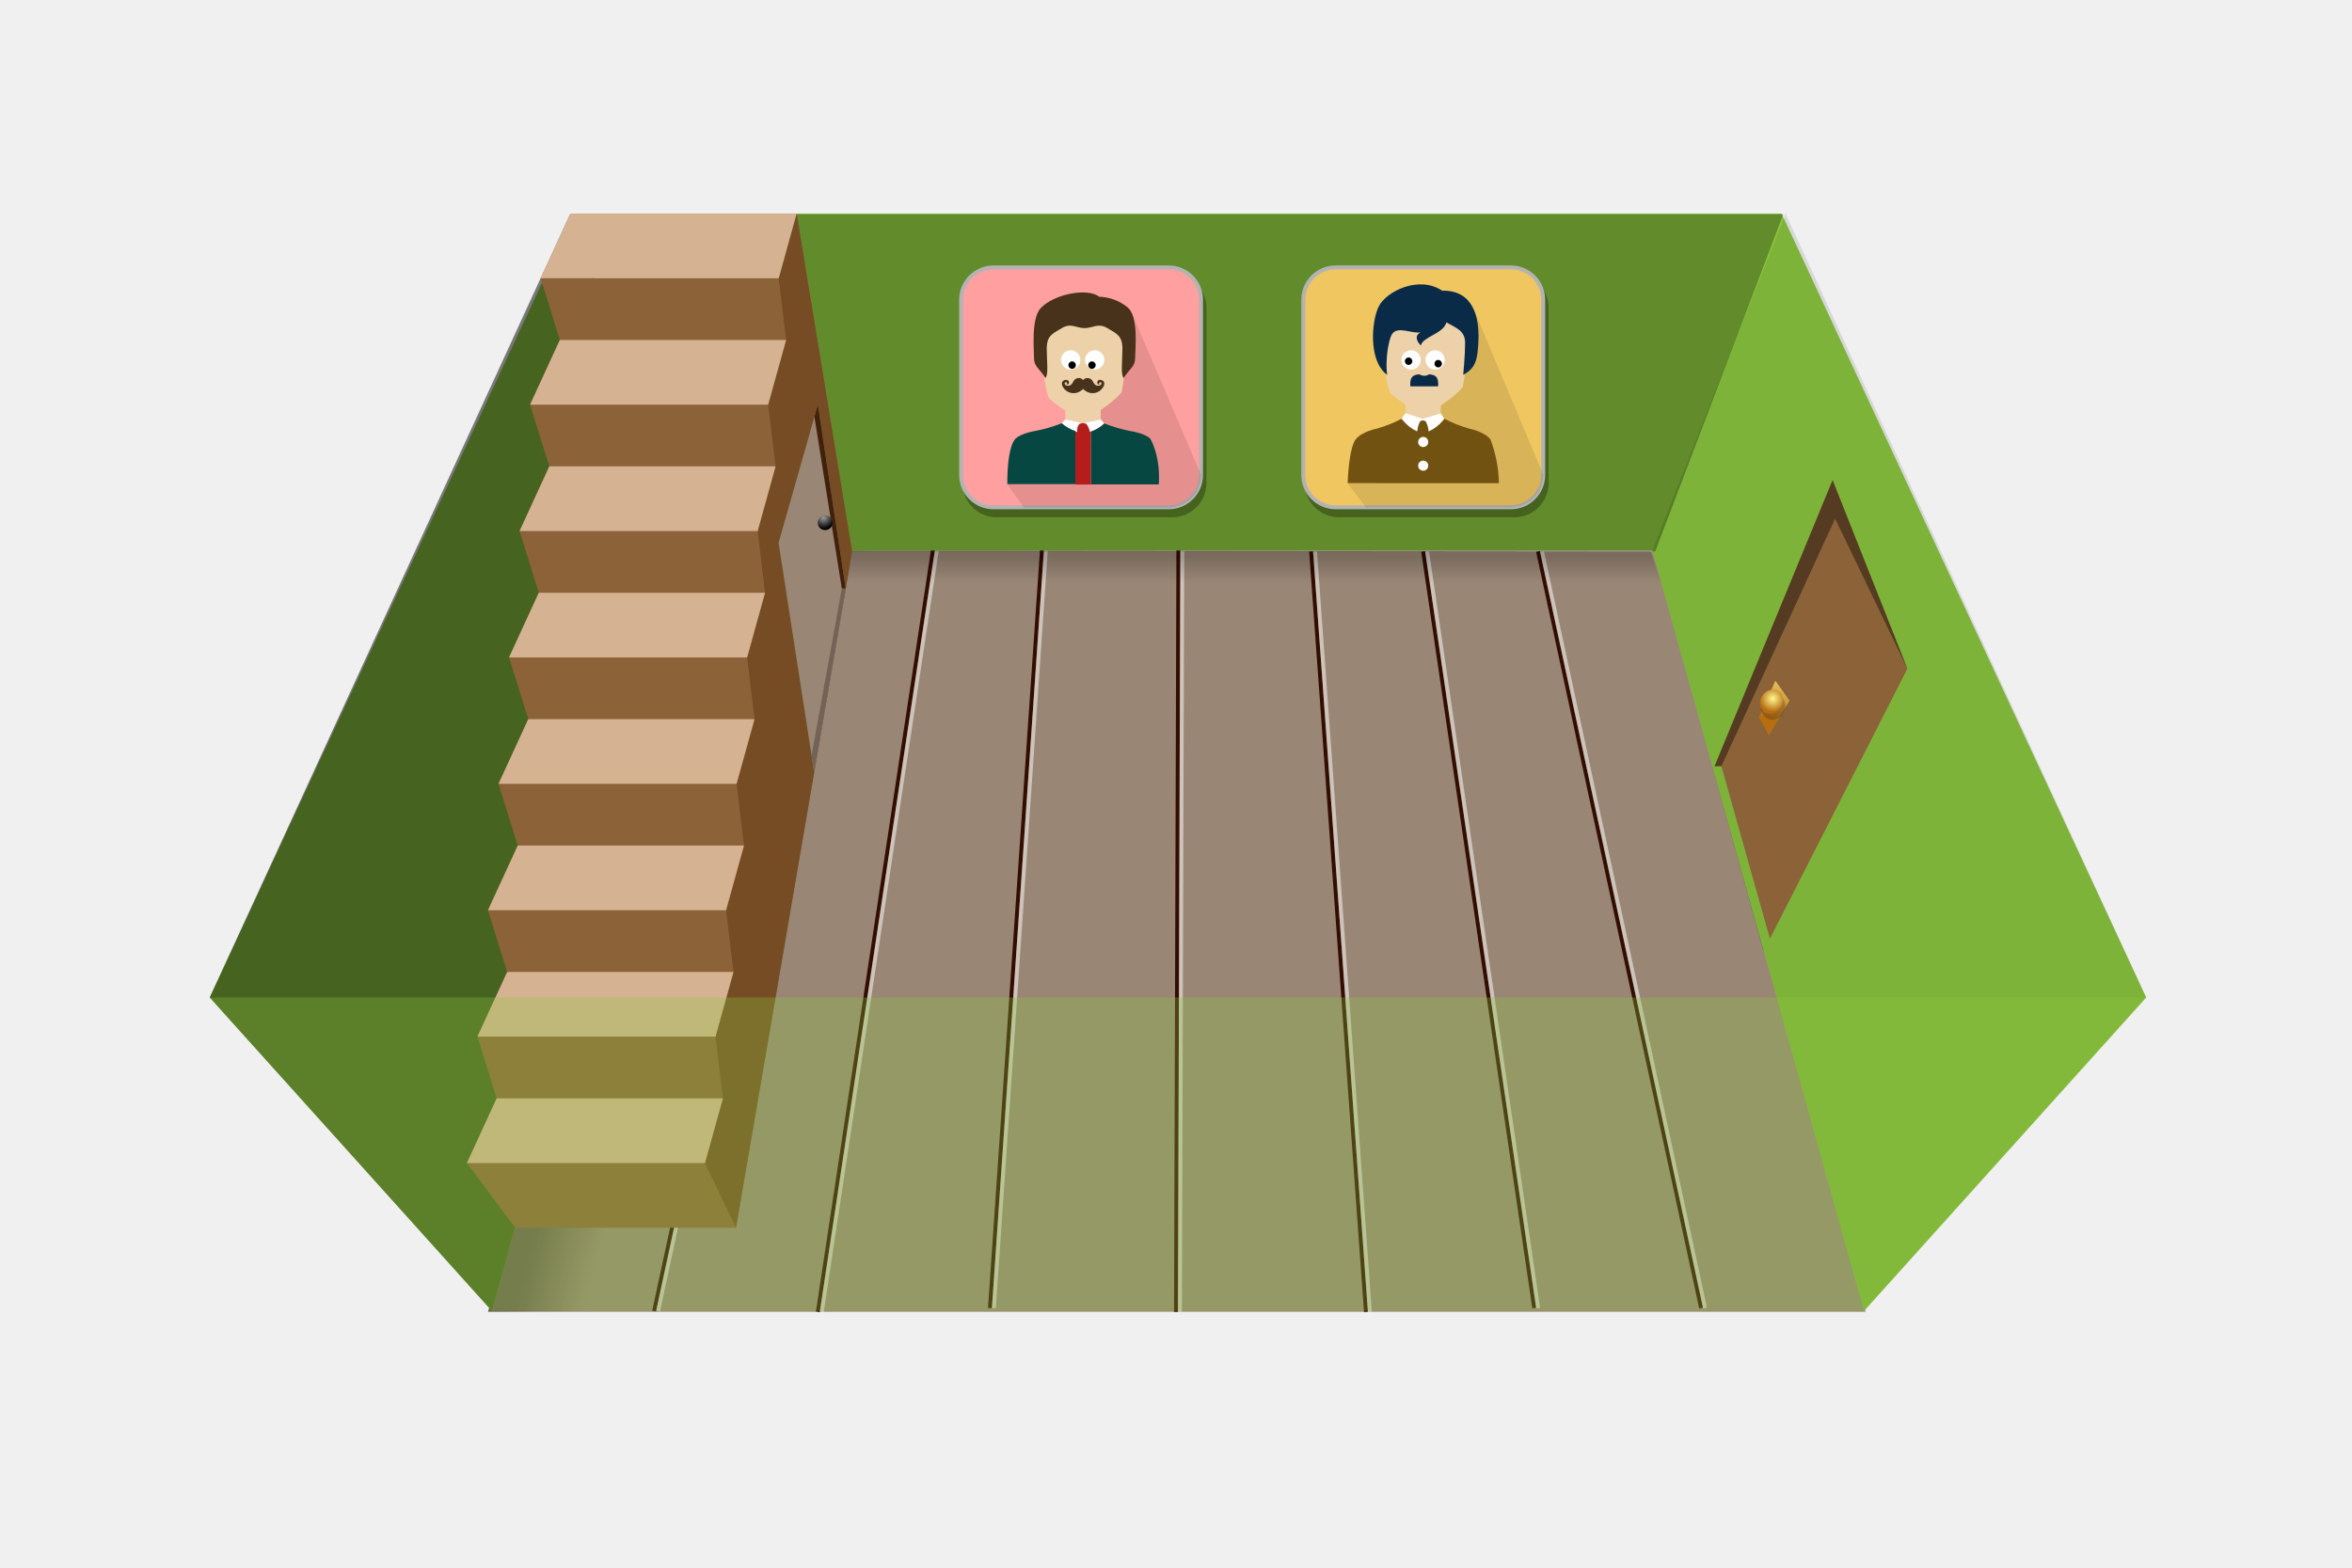
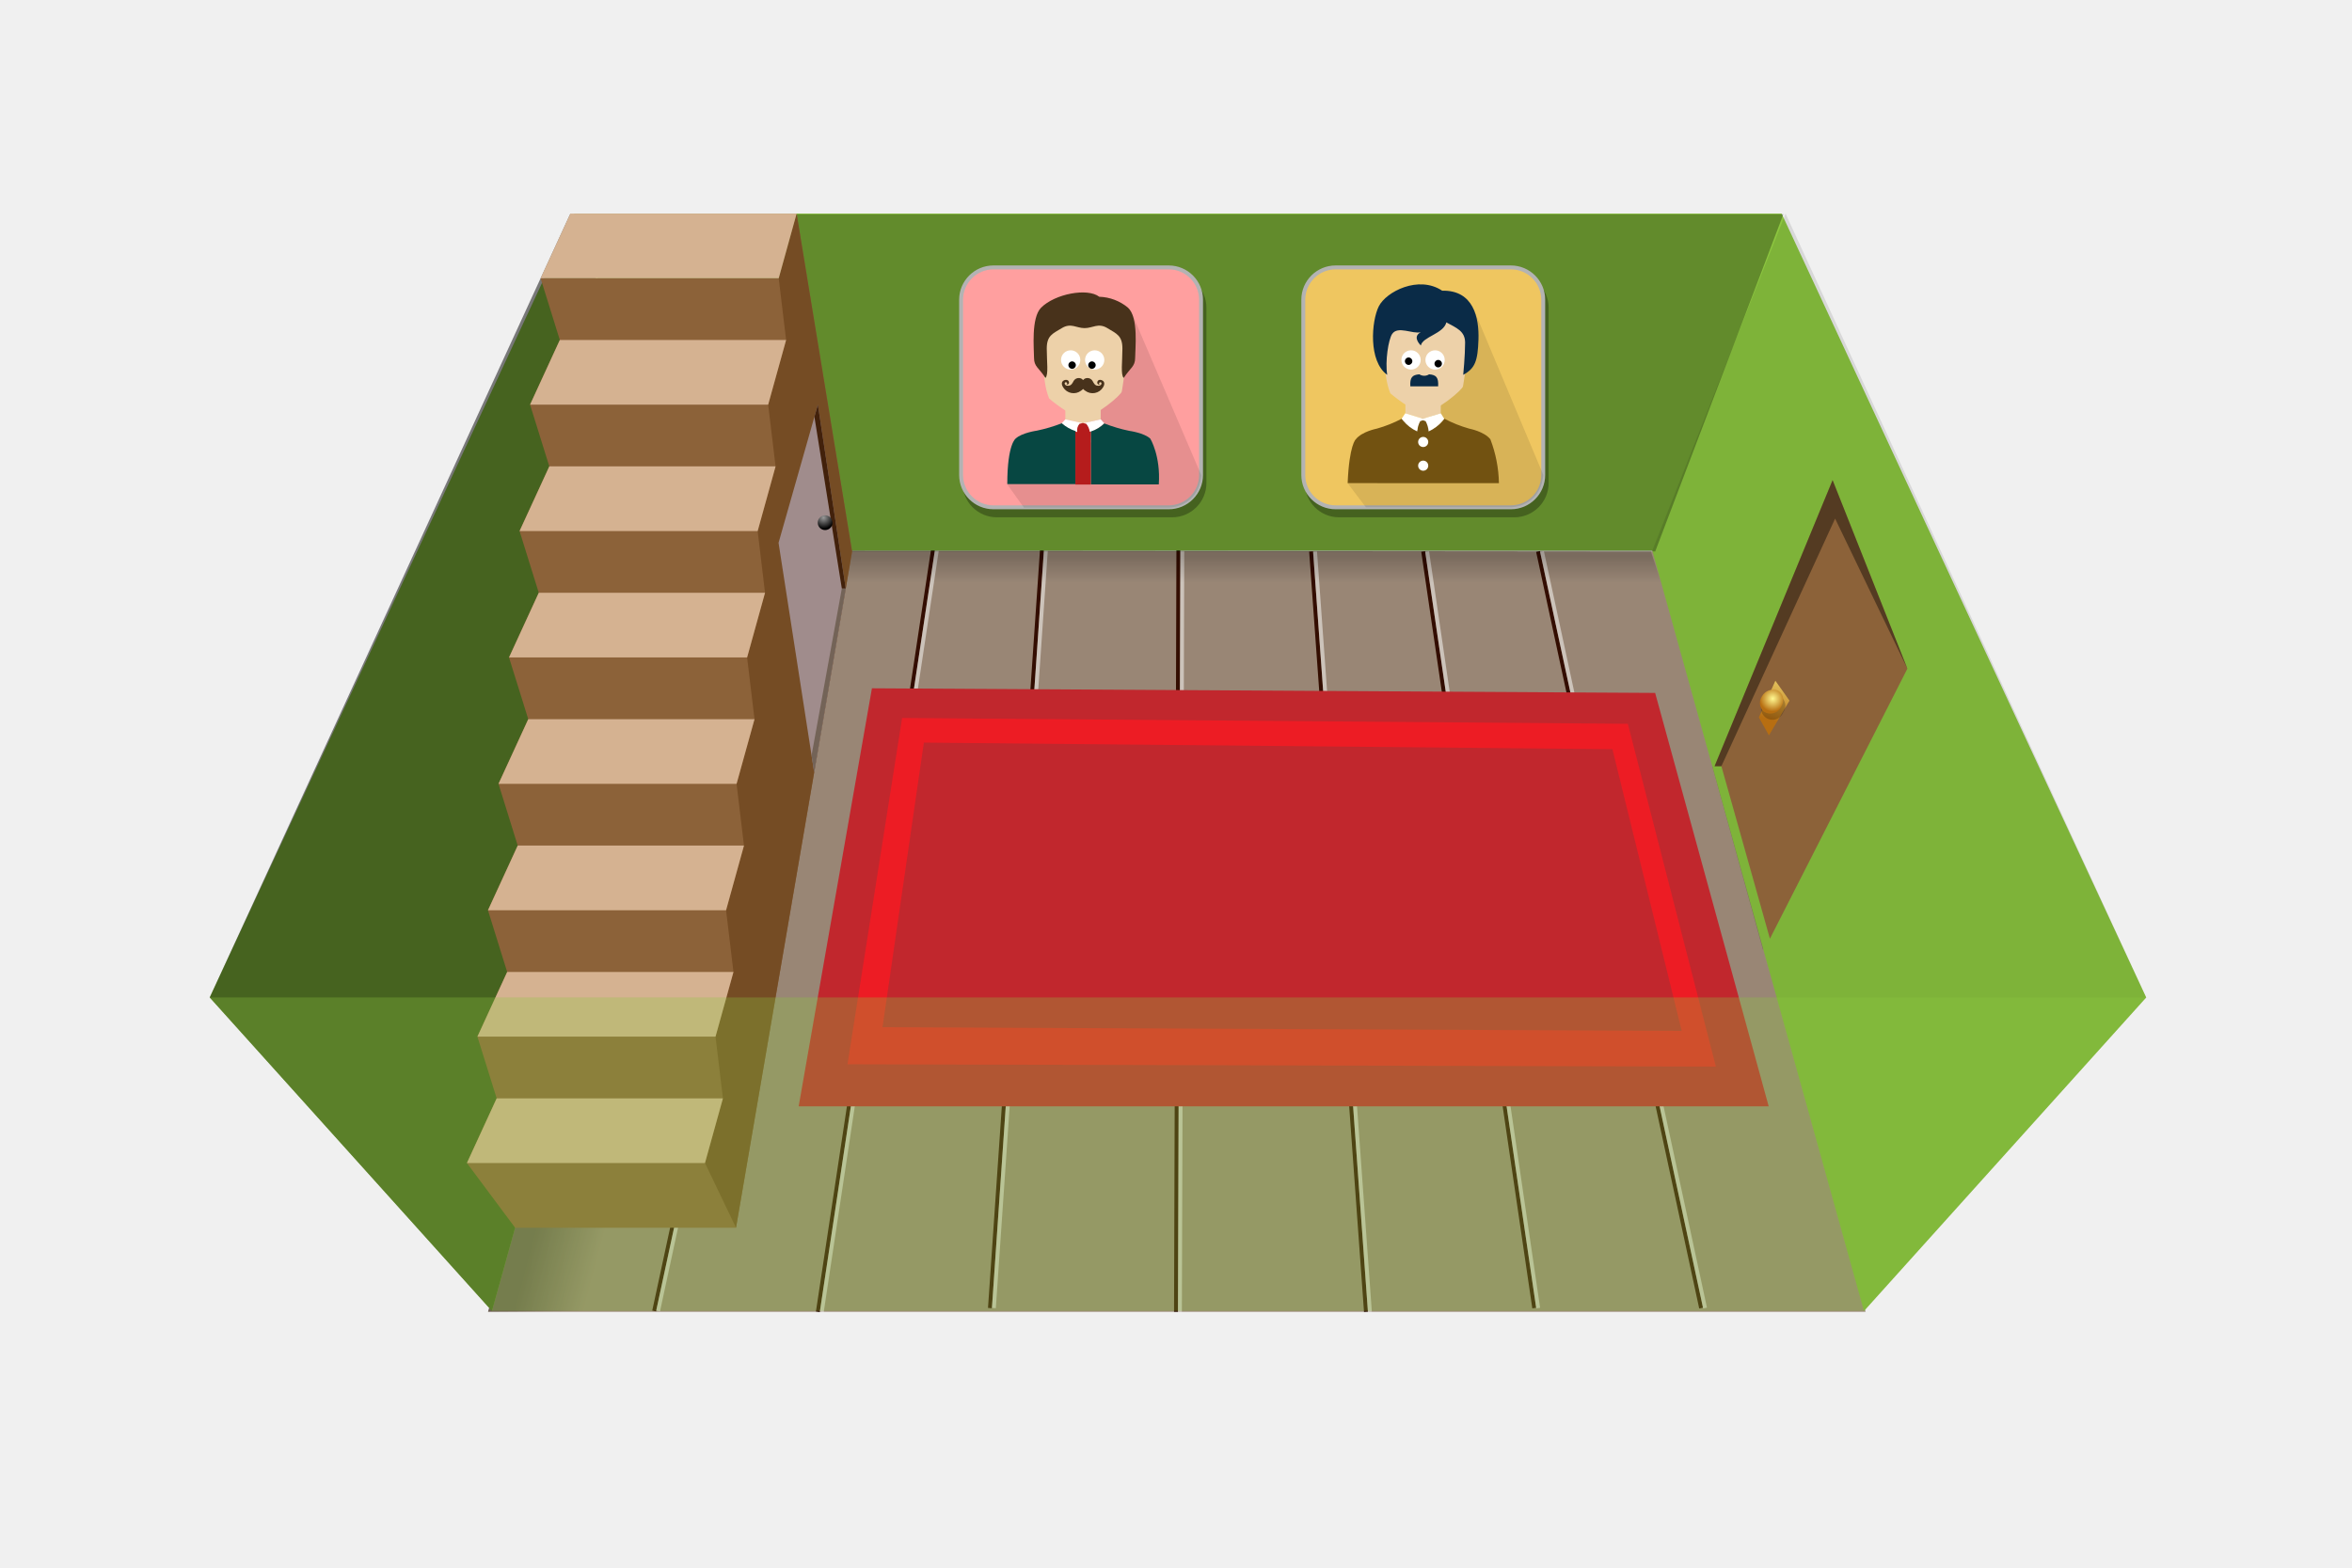
<svg xmlns="http://www.w3.org/2000/svg" xmlns:xlink="http://www.w3.org/1999/xlink" width="600" height="400" viewBox="0 0 600 400">
  <defs>
    <linearGradient id="a" x1="173.71" y1="240.41" x2="157.22" y2="236.05" gradientUnits="userSpaceOnUse">
      <stop offset="0" stop-color="#fff" />
      <stop offset="1" />
    </linearGradient>
    <linearGradient id="b" x1="300.54" y1="148.67" x2="300.54" y2="142" xlink:href="#a" />
    <linearGradient id="c" x1="89.84" y1="-254.48" x2="93.95" y2="-238.34" gradientTransform="translate(246.81 337.52) rotate(31.6)" gradientUnits="userSpaceOnUse">
      <stop offset="0.01" stop-color="#fff78f" />
      <stop offset="1" stop-color="#b76e11" />
    </linearGradient>
    <radialGradient id="d" cx="91.5" cy="-243.29" r="3.31" gradientTransform="translate(246.81 337.52) rotate(31.6)" xlink:href="#c" />
    <radialGradient id="e" cx="210.08" cy="132.08" r="2.87" gradientUnits="userSpaceOnUse">
      <stop offset="0" stop-color="#999" />
      <stop offset="1" />
    </radialGradient>
  </defs>
  <g style="isolation: isolate">
    <g>
      <g>
        <polygon points="181.43 287.13 155.85 287.13 147.61 324.53 174.64 324.53 181.43 287.13" style="fill: red;stroke: #fff;stroke-miterlimit: 10;stroke-width: 0.976px" />
        <polygon points="214.43 287.13 188.85 287.13 182.49 324.53 209.52 324.53 214.43 287.13" style="fill: red;stroke: #fff;stroke-miterlimit: 10;stroke-width: 0.976px" />
        <polygon points="247.43 287.13 221.85 287.13 217.37 324.53 244.41 324.53 247.43 287.13" style="fill: red;stroke: #fff;stroke-miterlimit: 10;stroke-width: 0.976px" />
        <polygon points="280.44 287.13 254.86 287.13 252.25 324.53 279.29 324.53 280.44 287.13" style="fill: red;stroke: #fff;stroke-miterlimit: 10;stroke-width: 0.976px" />
        <polygon points="313.44 287.13 287.86 287.13 287.13 324.53 314.17 324.53 313.44 287.13" style="fill: red;stroke: #fff;stroke-miterlimit: 10;stroke-width: 0.976px" />
        <polygon points="346.44 287.13 320.87 287.13 322.02 324.53 349.05 324.53 346.44 287.13" style="fill: red;stroke: #fff;stroke-miterlimit: 10;stroke-width: 0.976px" />
        <polygon points="379.45 287.13 353.87 287.13 356.9 324.53 383.93 324.53 379.45 287.13" style="fill: red;stroke: #fff;stroke-miterlimit: 10;stroke-width: 0.976px" />
        <polygon points="412.45 287.13 386.87 287.13 391.78 324.53 418.81 324.53 412.45 287.13" style="fill: red;stroke: #fff;stroke-miterlimit: 10;stroke-width: 0.976px" />
        <polygon points="445.46 287.13 419.88 287.13 426.66 324.53 453.69 324.53 445.46 287.13" style="fill: red;stroke: #fff;stroke-miterlimit: 10;stroke-width: 0.976px" />
        <polygon points="188.92 245.79 164.96 245.79 157.75 278.52 182.99 278.52 188.92 245.79" style="fill: red;stroke: #fff;stroke-miterlimit: 10;stroke-width: 0.976px" />
        <polygon points="219.85 245.79 195.88 245.79 190.32 278.52 215.56 278.52 219.85 245.79" style="fill: red;stroke: #fff;stroke-miterlimit: 10;stroke-width: 0.976px" />
        <polygon points="250.78 245.79 226.81 245.79 222.89 278.52 248.13 278.52 250.78 245.79" style="fill: red;stroke: #fff;stroke-miterlimit: 10;stroke-width: 0.976px" />
        <polygon points="281.71 245.79 257.74 245.79 255.46 278.52 280.7 278.52 281.71 245.79" style="fill: red;stroke: #fff;stroke-miterlimit: 10;stroke-width: 0.976px" />
        <polygon points="312.64 245.79 288.67 245.79 288.03 278.52 313.27 278.52 312.64 245.79" style="fill: red;stroke: #fff;stroke-miterlimit: 10;stroke-width: 0.976px" />
        <polygon points="343.56 245.79 319.6 245.79 320.6 278.52 345.85 278.52 343.56 245.79" style="fill: red;stroke: #fff;stroke-miterlimit: 10;stroke-width: 0.976px" />
        <polygon points="374.49 245.79 350.52 245.79 353.17 278.52 378.42 278.52 374.49 245.79" style="fill: red;stroke: #fff;stroke-miterlimit: 10;stroke-width: 0.976px" />
        <polygon points="405.42 245.79 381.45 245.79 385.74 278.52 410.99 278.52 405.42 245.79" style="fill: red;stroke: #fff;stroke-miterlimit: 10;stroke-width: 0.976px" />
        <polygon points="436.35 245.79 412.38 245.79 418.31 278.52 443.56 278.52 436.35 245.79" style="fill: red;stroke: #fff;stroke-miterlimit: 10;stroke-width: 0.976px" />
        <polygon points="195.53 209.35 172.98 209.35 166.62 238.22 190.3 238.22 195.53 209.35" style="fill: red;stroke: #fff;stroke-miterlimit: 10;stroke-width: 0.976px" />
        <polygon points="224.63 209.35 202.08 209.35 197.17 238.22 220.85 238.22 224.63 209.35" style="fill: red;stroke: #fff;stroke-miterlimit: 10;stroke-width: 0.976px" />
        <polygon points="253.73 209.35 231.18 209.35 227.72 238.22 251.39 238.22 253.73 209.35" style="fill: red;stroke: #fff;stroke-miterlimit: 10;stroke-width: 0.976px" />
        <polygon points="282.83 209.35 260.28 209.35 258.27 238.22 281.94 238.22 282.83 209.35" style="fill: red;stroke: #fff;stroke-miterlimit: 10;stroke-width: 0.976px" />
        <polygon points="311.93 209.35 289.38 209.35 288.81 238.22 312.49 238.22 311.93 209.35" style="fill: red;stroke: #fff;stroke-miterlimit: 10;stroke-width: 0.976px" />
        <polygon points="341.03 209.35 318.47 209.35 319.36 238.22 343.04 238.22 341.03 209.35" style="fill: red;stroke: #fff;stroke-miterlimit: 10;stroke-width: 0.976px" />
        <polygon points="370.12 209.35 347.57 209.35 349.91 238.22 373.58 238.22 370.12 209.35" style="fill: red;stroke: #fff;stroke-miterlimit: 10;stroke-width: 0.976px" />
        <polygon points="399.22 209.35 376.67 209.35 380.46 238.22 404.13 238.22 399.22 209.35" style="fill: red;stroke: #fff;stroke-miterlimit: 10;stroke-width: 0.976px" />
        <polygon points="428.32 209.35 405.77 209.35 411.01 238.22 434.68 238.22 428.32 209.35" style="fill: red;stroke: #fff;stroke-miterlimit: 10;stroke-width: 0.976px" />
        <polygon points="201.41 176.97 180.12 176.97 174.46 202.64 196.75 202.64 201.41 176.97" style="fill: red;stroke: #fff;stroke-miterlimit: 10;stroke-width: 0.976px" />
        <polygon points="228.88 176.97 207.59 176.97 203.22 202.64 225.51 202.64 228.88 176.97" style="fill: red;stroke: #fff;stroke-miterlimit: 10;stroke-width: 0.976px" />
        <polygon points="256.35 176.97 235.06 176.97 231.98 202.64 254.28 202.64 256.35 176.97" style="fill: red;stroke: #fff;stroke-miterlimit: 10;stroke-width: 0.976px" />
        <polygon points="283.82 176.97 262.53 176.97 260.75 202.64 283.04 202.64 283.82 176.97" style="fill: red;stroke: #fff;stroke-miterlimit: 10;stroke-width: 0.976px" />
        <polygon points="311.3 176.97 290.01 176.97 289.51 202.64 311.8 202.64 311.3 176.97" style="fill: red;stroke: #fff;stroke-miterlimit: 10;stroke-width: 0.976px" />
        <polygon points="338.77 176.97 317.48 176.97 318.27 202.64 340.56 202.64 338.77 176.97" style="fill: red;stroke: #fff;stroke-miterlimit: 10;stroke-width: 0.976px" />
        <polygon points="366.24 176.97 344.95 176.97 347.03 202.64 369.32 202.64 366.24 176.97" style="fill: red;stroke: #fff;stroke-miterlimit: 10;stroke-width: 0.976px" />
        <polygon points="393.71 176.97 372.42 176.97 375.79 202.64 398.08 202.64 393.71 176.97" style="fill: red;stroke: #fff;stroke-miterlimit: 10;stroke-width: 0.976px" />
        <polygon points="421.19 176.97 399.9 176.97 404.55 202.64 426.84 202.64 421.19 176.97" style="fill: red;stroke: #fff;stroke-miterlimit: 10;stroke-width: 0.976px" />
        <polygon points="206.66 148.02 186.49 148.02 181.43 170.99 202.49 170.99 206.66 148.02" style="fill: red;stroke: #fff;stroke-miterlimit: 10;stroke-width: 0.976px" />
        <polygon points="232.68 148.02 212.51 148.02 208.61 170.99 229.66 170.99 232.68 148.02" style="fill: red;stroke: #fff;stroke-miterlimit: 10;stroke-width: 0.976px" />
        <polygon points="258.7 148.02 238.53 148.02 235.78 170.99 256.84 170.99 258.7 148.02" style="fill: red;stroke: #fff;stroke-miterlimit: 10;stroke-width: 0.976px" />
        <polygon points="284.71 148.02 264.55 148.02 262.95 170.99 284.01 170.99 284.71 148.02" style="fill: red;stroke: #fff;stroke-miterlimit: 10;stroke-width: 0.976px" />
        <polygon points="310.73 148.02 290.57 148.02 290.12 170.99 311.18 170.99 310.73 148.02" style="fill: red;stroke: #fff;stroke-miterlimit: 10;stroke-width: 0.976px" />
        <polygon points="336.75 148.02 316.59 148.02 317.29 170.99 338.35 170.99 336.75 148.02" style="fill: red;stroke: #fff;stroke-miterlimit: 10;stroke-width: 0.976px" />
        <polygon points="362.77 148.02 342.61 148.02 344.47 170.99 365.52 170.99 362.77 148.02" style="fill: red;stroke: #fff;stroke-miterlimit: 10;stroke-width: 0.976px" />
        <polygon points="388.79 148.02 368.63 148.02 371.64 170.99 392.7 170.99 388.79 148.02" style="fill: red;stroke: #fff;stroke-miterlimit: 10;stroke-width: 0.976px" />
        <polygon points="414.81 148.02 394.64 148.02 398.81 170.99 419.87 170.99 414.81 148.02" style="fill: red;stroke: #fff;stroke-miterlimit: 10;stroke-width: 0.976px" />
      </g>
      <polygon points="124.5 334.7 179.5 140.5 422.15 140.71 475.91 334.7 124.5 334.7" style="fill: #998675" />
      <line x1="166.88" y1="334.5" x2="208.64" y2="140.71" style="fill: none;stroke: #000;stroke-miterlimit: 10;mix-blend-mode: overlay" />
      <line x1="208.64" y1="334.7" x2="238.08" y2="139.78" style="fill: none;stroke: #000;stroke-miterlimit: 10;mix-blend-mode: overlay" />
      <line x1="252.54" y1="333.76" x2="265.8" y2="140.39" style="fill: none;stroke: #000;stroke-miterlimit: 10;mix-blend-mode: overlay" />
      <line x1="300" y1="334.7" x2="300.61" y2="139.78" style="fill: none;stroke: #000;stroke-miterlimit: 10;mix-blend-mode: overlay" />
      <line x1="348.46" y1="334.7" x2="334.47" y2="140.71" style="fill: none;stroke: #000;stroke-miterlimit: 10;mix-blend-mode: overlay" />
      <line x1="391.39" y1="333.76" x2="363.06" y2="140.71" style="fill: none;stroke: #000;stroke-miterlimit: 10;mix-blend-mode: overlay" />
      <line x1="433.96" y1="333.76" x2="392.36" y2="140.71" style="fill: none;stroke: #000;stroke-miterlimit: 10;mix-blend-mode: overlay" />
      <g style="opacity: 0.5;mix-blend-mode: screen">
        <line x1="167.88" y1="334.5" x2="209.64" y2="140.71" style="fill: none;stroke: #fff;stroke-miterlimit: 10;mix-blend-mode: overlay" />
      </g>
      <g style="opacity: 0.5;mix-blend-mode: screen">
        <line x1="209.64" y1="334.7" x2="239.08" y2="139.78" style="fill: none;stroke: #fff;stroke-miterlimit: 10;mix-blend-mode: overlay" />
      </g>
      <g style="opacity: 0.5;mix-blend-mode: screen">
        <line x1="253.54" y1="333.76" x2="266.8" y2="140.39" style="fill: none;stroke: #fff;stroke-miterlimit: 10;mix-blend-mode: overlay" />
      </g>
      <g style="opacity: 0.5;mix-blend-mode: screen">
        <line x1="301" y1="334.7" x2="301.61" y2="139.78" style="fill: none;stroke: #fff;stroke-miterlimit: 10;mix-blend-mode: overlay" />
      </g>
      <g style="opacity: 0.5;mix-blend-mode: screen">
        <line x1="349.46" y1="334.7" x2="335.47" y2="140.71" style="fill: none;stroke: #fff;stroke-miterlimit: 10;mix-blend-mode: overlay" />
      </g>
      <g style="opacity: 0.5;mix-blend-mode: screen">
        <line x1="392.39" y1="333.76" x2="364.06" y2="140.71" style="fill: none;stroke: #fff;stroke-miterlimit: 10;mix-blend-mode: overlay" />
      </g>
      <g style="opacity: 0.5;mix-blend-mode: screen">
        <line x1="434.96" y1="333.76" x2="393.36" y2="140.71" style="fill: none;stroke: #fff;stroke-miterlimit: 10;mix-blend-mode: overlay" />
      </g>
      <polygon points="124.5 334.7 153.18 334.5 202.49 140.71 179.5 140.5 124.5 334.7" style="opacity: 0.3;mix-blend-mode: multiply;fill: url(#a)" />
      <polygon points="179.5 140.5 421.15 140.71 424.23 150.02 176.85 150.02 179.5 140.5" style="opacity: 0.2;mix-blend-mode: multiply;fill: url(#b)" />
      <polygon points="450.51 241.13 449.75 242.38 436.81 195.5 439.13 195.5 451.51 239.51 450.51 241.13" style="fill: #998675" />
      <polygon points="450.51 241.13 449.75 242.38 436.81 195.5 439.13 195.5 451.51 239.51 450.51 241.13" style="fill: #ccc;mix-blend-mode: multiply" />
+       <g>
+         <polygon points="422.23 176.8 222.43 175.62 203.74 282.29 451.2 282.29 422.23 176.8" style="fill: #c1272d;fill-rule: evenodd" />
+         <polygon points="415.27 184.68 230.13 183.19 216.2 271.55 437.72 272.14 415.27 184.68" style="fill: #ed1c24;fill-rule: evenodd" />
+         <polygon points="429.01 263.05 225.13 262.09 235.68 189.48 411.33 191.16 429.01 263.05" style="fill: #c1272d;fill-rule: evenodd" />
+       </g>
    </g>
    <g>
      <polygon points="53.5 254.5 125.5 334.5 179.5 140.5 421.5 140.5 475.5 334.5 547.5 254.5 454.5 54.5 146.5 54.5 53.5 254.5" style="fill: #8cc63f" />
      <polygon points="454.94 54.66 146.28 54.66 178.97 140.71 422.25 140.71 454.94 54.66" style="opacity: 0.3;mix-blend-mode: multiply" />
      <polygon points="125.5 334.5 53.5 254.5 145.5 54.5 179.5 140.5 125.5 334.5" style="opacity: 0.5;mix-blend-mode: multiply" />
      <polygon points="475.5 334.5 547.5 254.5 455.5 54.5 421.5 140.5 475.5 334.5" style="opacity: 0.1;mix-blend-mode: multiply" />
    </g>
    <g>
      <polygon points="467.5 122.5 486.58 170.61 451.51 239.51 439.13 195.5 437.39 195.5 467.5 122.5" style="fill: #8c6239" />
      <polygon points="437.39 195.5 439.13 195.5 468.14 132.32 486.58 170.61 469.89 128.52 467.5 122.5 437.39 195.5" style="fill: #999;mix-blend-mode: multiply" />
      <polygon points="451.26 187.62 448.69 183.04 452.9 173.69 456.5 178.77 451.26 187.62" style="fill: url(#c)" />
      <path d="M454.88,181.84a2.93,2.93,0,1,1-5-2.94,3.29,3.29,0,0,1,3.91-1.5A3,3,0,0,1,454.88,181.84Z" style="fill: #999;opacity: 0.5;mix-blend-mode: multiply" />
      <path d="M454.37,180.39a3.09,3.09,0,0,1-4.42,1.19,3,3,0,0,1-.46-3.94,3.28,3.28,0,0,1,3.82-1.53C454.86,176.72,455.43,178.67,454.37,180.39Z" style="fill: url(#d)" />
    </g>
    <g>
      <polygon points="187.76 313.26 131.41 313.26 119.11 296.75 126.7 280.25 121.79 264.5 129.38 248 124.48 232.25 132.07 215.75 127.17 200 134.76 183.5 129.85 167.75 137.44 151.25 132.54 135.5 140.13 119 135.22 103.25 142.81 86.75 137.91 71 198.65 71 203.22 54.5 217.37 140.71 187.76 313.26" style="fill: #8c6239" />
      <polygon points="179.84 296.75 187.76 313.26 217.37 140.71 203.22 54.5 198.65 71 200.54 86.75 195.96 103.25 197.85 119 193.28 135.5 195.16 151.25 190.59 167.75 192.48 183.5 187.9 200 189.79 215.75 185.22 232.25 187.11 248 182.53 264.5 184.42 280.25 179.84 296.75" style="fill: #754c24" />
      <polygon points="198.65 71 137.91 71 145.5 54.5 203.22 54.5 198.65 71" style="fill: #d5b291" />
      <polygon points="195.96 103.25 135.22 103.25 142.81 86.75 200.54 86.75 195.96 103.25" style="fill: #d5b291" />
      <polygon points="193.28 135.5 132.54 135.5 140.13 119 197.85 119 193.28 135.5" style="fill: #d5b291" />
      <polygon points="190.59 167.75 129.85 167.75 137.44 151.25 195.16 151.25 190.59 167.75" style="fill: #d5b291" />
      <polygon points="187.9 200 127.17 200 134.76 183.5 192.48 183.5 187.9 200" style="fill: #d5b291" />
      <polygon points="185.22 232.25 124.48 232.25 132.07 215.75 189.79 215.75 185.22 232.25" style="fill: #d5b291" />
      <polygon points="182.53 264.5 121.79 264.5 129.38 248 187.11 248 182.53 264.5" style="fill: #d5b291" />
      <polygon points="179.84 296.75 119.11 296.75 126.7 280.25 184.42 280.25 179.84 296.75" style="fill: #d5b291" />
-       <polygon points="198.61 138.5 207.7 197.06 215.75 150.16 208.64 103.25 198.61 138.5" style="fill: #998675" />
+       <polygon points="198.61 138.5 207.7 197.06 215.75 150.16 208.64 103.25 198.61 138.5" style="fill: #a08c8c" />
      <g>
        <rect x="333.35" y="70.28" width="61.21" height="61.21" rx="8.25" ry="8.25" style="fill: #b3b3b3;stroke: #b3b3b3;stroke-miterlimit: 10;mix-blend-mode: multiply" />
        <rect x="246.05" y="70.28" width="61.21" height="61.21" rx="8.25" ry="8.25" style="fill: #b3b3b3;stroke: #b3b3b3;stroke-miterlimit: 10;mix-blend-mode: multiply" />
        <rect x="245.18" y="68.23" width="61.21" height="61.21" rx="8.25" ry="8.25" style="fill: #ff9f9f;stroke: #b3b3b3;stroke-miterlimit: 10" />
        <path d="M257,123.66l4.21,5.87h37s7.46,0,8.25-8.25L288.71,79.85,276.37,91.92l2,20.93Z" style="opacity: 0.1" />
        <g>
          <polygon points="280.79 106.99 280.79 104.07 276.28 103.58 271.77 104.07 271.77 106.99 276.28 108.02 280.79 106.99" style="fill: #edd1a9" />
          <path d="M280.79,107l-4.51,1-4.51-1-.93,1s.15.15.41.37a9.93,9.93,0,0,0,3.56,2,4,4,0,0,1,.77-2l.69-.17.69.17a4,4,0,0,1,.77,2,9.93,9.93,0,0,0,3.56-2c.26-.22.41-.37.41-.37Z" style="fill: #fff" />
          <path d="M270.85,108a39.54,39.54,0,0,1-6.34,1.88s-3.81.53-5.39,2c0,0-2.16,1.33-2.16,11.64h17.42V110A10.28,10.28,0,0,1,270.85,108Z" style="fill: #074742" />
          <path d="M293.45,111.93c-1.57-1.49-5.39-2-5.39-2a39.54,39.54,0,0,1-6.34-1.88,8.65,8.65,0,0,1-3.44,2.05v13.5h17.33C296.12,116.33,293.45,111.93,293.45,111.93Z" style="fill: #074742" />
          <path d="M278,110.14a4,4,0,0,0-.9-2l-.86-.21-.86.21a2.5,2.5,0,0,0-.57,2.1l-.48-.15v13.54h3.91v-13.5Z" style="fill: #b51c1c" />
          <path d="M266.41,88.76s-.9,7.79,1.23,12.93c0,0,5.66,4.9,8.65,4.86s9.85-5.81,9.89-6.69c0,0,1.58-9,.71-11.1,0,0-.08-8.32-8.87-8.95S266.11,86.16,266.41,88.76Z" style="fill: #edd1a9" />
          <path d="M280.13,97.09c-.46.5-.13,1.24.49,1-.55-.1-.13-.68.2-.55s.24.88-.65.89-1.16-.72-1.43-1.18a1.51,1.51,0,0,0-2.09-.59,2,2,0,0,0-.35.31,2,2,0,0,0-.35-.31,1.51,1.51,0,0,0-2.09.59c-.26.46-.54,1.19-1.43,1.18s-1-.76-.65-.89.74.45.2.55c.62.23,1-.51.49-1s-2.34.06-1.24,1.76a3.11,3.11,0,0,0,4.52.85,2.76,2.76,0,0,0,.55-.46,2.76,2.76,0,0,0,.55.46,3.11,3.11,0,0,0,4.52-.85C282.46,97.15,280.59,96.59,280.13,97.09Z" style="fill: #48321b" />
          <path d="M287.75,78.5a12,12,0,0,0-7.32-2.78c-3-2.34-11.33-.74-14.84,2.78C263,81.11,263.78,89,263.78,91.28s1.21,2.52,2.92,5.15c.82-.82.33-4.16.33-7.49s1.5-3.8,3.84-5.22,3.69,0,5.81,0,3.47-1.42,5.81,0,3.84,1.9,3.84,5.22-.49,6.67.33,7.49c1.72-2.63,2.92-2.89,2.92-5.15S290.49,81,287.75,78.5Z" style="fill: #48321b" />
        </g>
      </g>
      <circle cx="273.13" cy="91.84" r="2.46" style="fill: #fff" />
      <circle cx="279.26" cy="91.84" r="2.46" style="fill: #fff" />
      <circle cx="273.5" cy="93.16" r="0.95" />
      <circle cx="278.56" cy="93.16" r="0.95" />
      <g>
        <rect x="332.47" y="68.23" width="61.21" height="61.21" rx="8.25" ry="8.25" style="fill: #efc660;stroke: #b3b3b3;stroke-miterlimit: 10" />
        <path d="M343.78,123.28l4.67,6.16h37s7.46,0,8.25-8.25L375.91,78.82l-12.29,13,2,20.93Z" style="opacity: 0.1" />
        <g>
          <path d="M382.38,123.28a33,33,0,0,0-2.18-11.19c-1.57-2-5.39-2.72-5.39-2.72a32.57,32.57,0,0,1-6.34-2.53,8.48,8.48,0,0,1-3.68,2.84,6.46,6.46,0,0,0-.9-2.75l-.86-.29-.86.29a4.27,4.27,0,0,0-.57,2.81,9.84,9.84,0,0,1-4-2.91,32.57,32.57,0,0,1-6.34,2.53s-3.81.72-5.39,2.72c0,0-1.68,1.39-2.08,11.19Z" style="fill: #725211" />
          <polygon points="367.54 105.45 367.54 102.87 363.03 100.88 358.52 102.87 358.52 105.45 363.03 106.84 367.54 105.45" style="fill: #edd1a9" />
          <path d="M367.54,105.45,363,106.84l-4.51-1.39-.93,1.39s.15.2.41.5a9.79,9.79,0,0,0,3.56,2.74,6.62,6.62,0,0,1,.77-2.62l.69-.23.69.23a6.63,6.63,0,0,1,.77,2.62,9.79,9.79,0,0,0,3.56-2.74c.26-.3.41-.5.41-.5Z" style="fill: #fff" />
          <circle cx="363.06" cy="112.77" r="1.29" style="fill: #fff" />
          <circle cx="363.06" cy="118.82" r="1.29" style="fill: #fff" />
          <path d="M353.45,87.43s-.9,7.79,1.23,12.93c0,0,5.66,4.9,8.65,4.86s9.85-5.81,9.89-6.69c0,0,1.57-9,.71-11.1,0,0-.08-8.32-8.87-8.95S353.15,84.84,353.45,87.43Z" style="fill: #edd1a9" />
          <path d="M367.9,74.17c-6-4-14.29.24-16.17,4s-2.71,14,2.15,17.47c-.56-3.45.3-9,1.26-10.43,1.46-2.15,5.19.09,7.32-.45-1.87.94-.86,2.53,0,3.39.45-2.23,5.8-3,6.51-5.89,2.56,1.4,4.78,2.21,4.78,5.15,0,3.34-.48,8.23-.48,8.23,3-1.63,3.71-3.48,3.89-9S375.94,74,367.9,74.17Z" style="fill: #0a2b47" />
          <path d="M364.57,95.51a2.29,2.29,0,0,1-2.49,0c-1.84.14-2.44.81-2.3,3.07h7.09C367,96.32,366.41,95.65,364.57,95.51Z" style="fill: #0a2b47" />
        </g>
      </g>
      <circle cx="359.96" cy="91.84" r="2.46" style="fill: #fff" />
      <circle cx="366.09" cy="91.84" r="2.46" style="fill: #fff" />
      <circle cx="359.34" cy="92.16" r="0.95" />
      <circle cx="366.89" cy="92.79" r="0.95" />
      <polygon points="53.5 254.5 547.5 254.5 475.5 334.5 125.5 334.5 53.5 254.5" style="fill: #8cc63f;opacity: 0.3" />
      <polygon points="215.75 150.16 214.75 150.16 207.03 192.75 207.7 197.06 215.75 150.16" style="fill: #736357" />
      <polygon points="215.75 150.16 208.64 103.25 207.76 106.35 214.75 150.16 215.75 150.16" style="fill: #42210b" />
      <circle cx="210.49" cy="133.37" r="1.88" style="fill: url(#e)" />
    </g>
  </g>
</svg>
